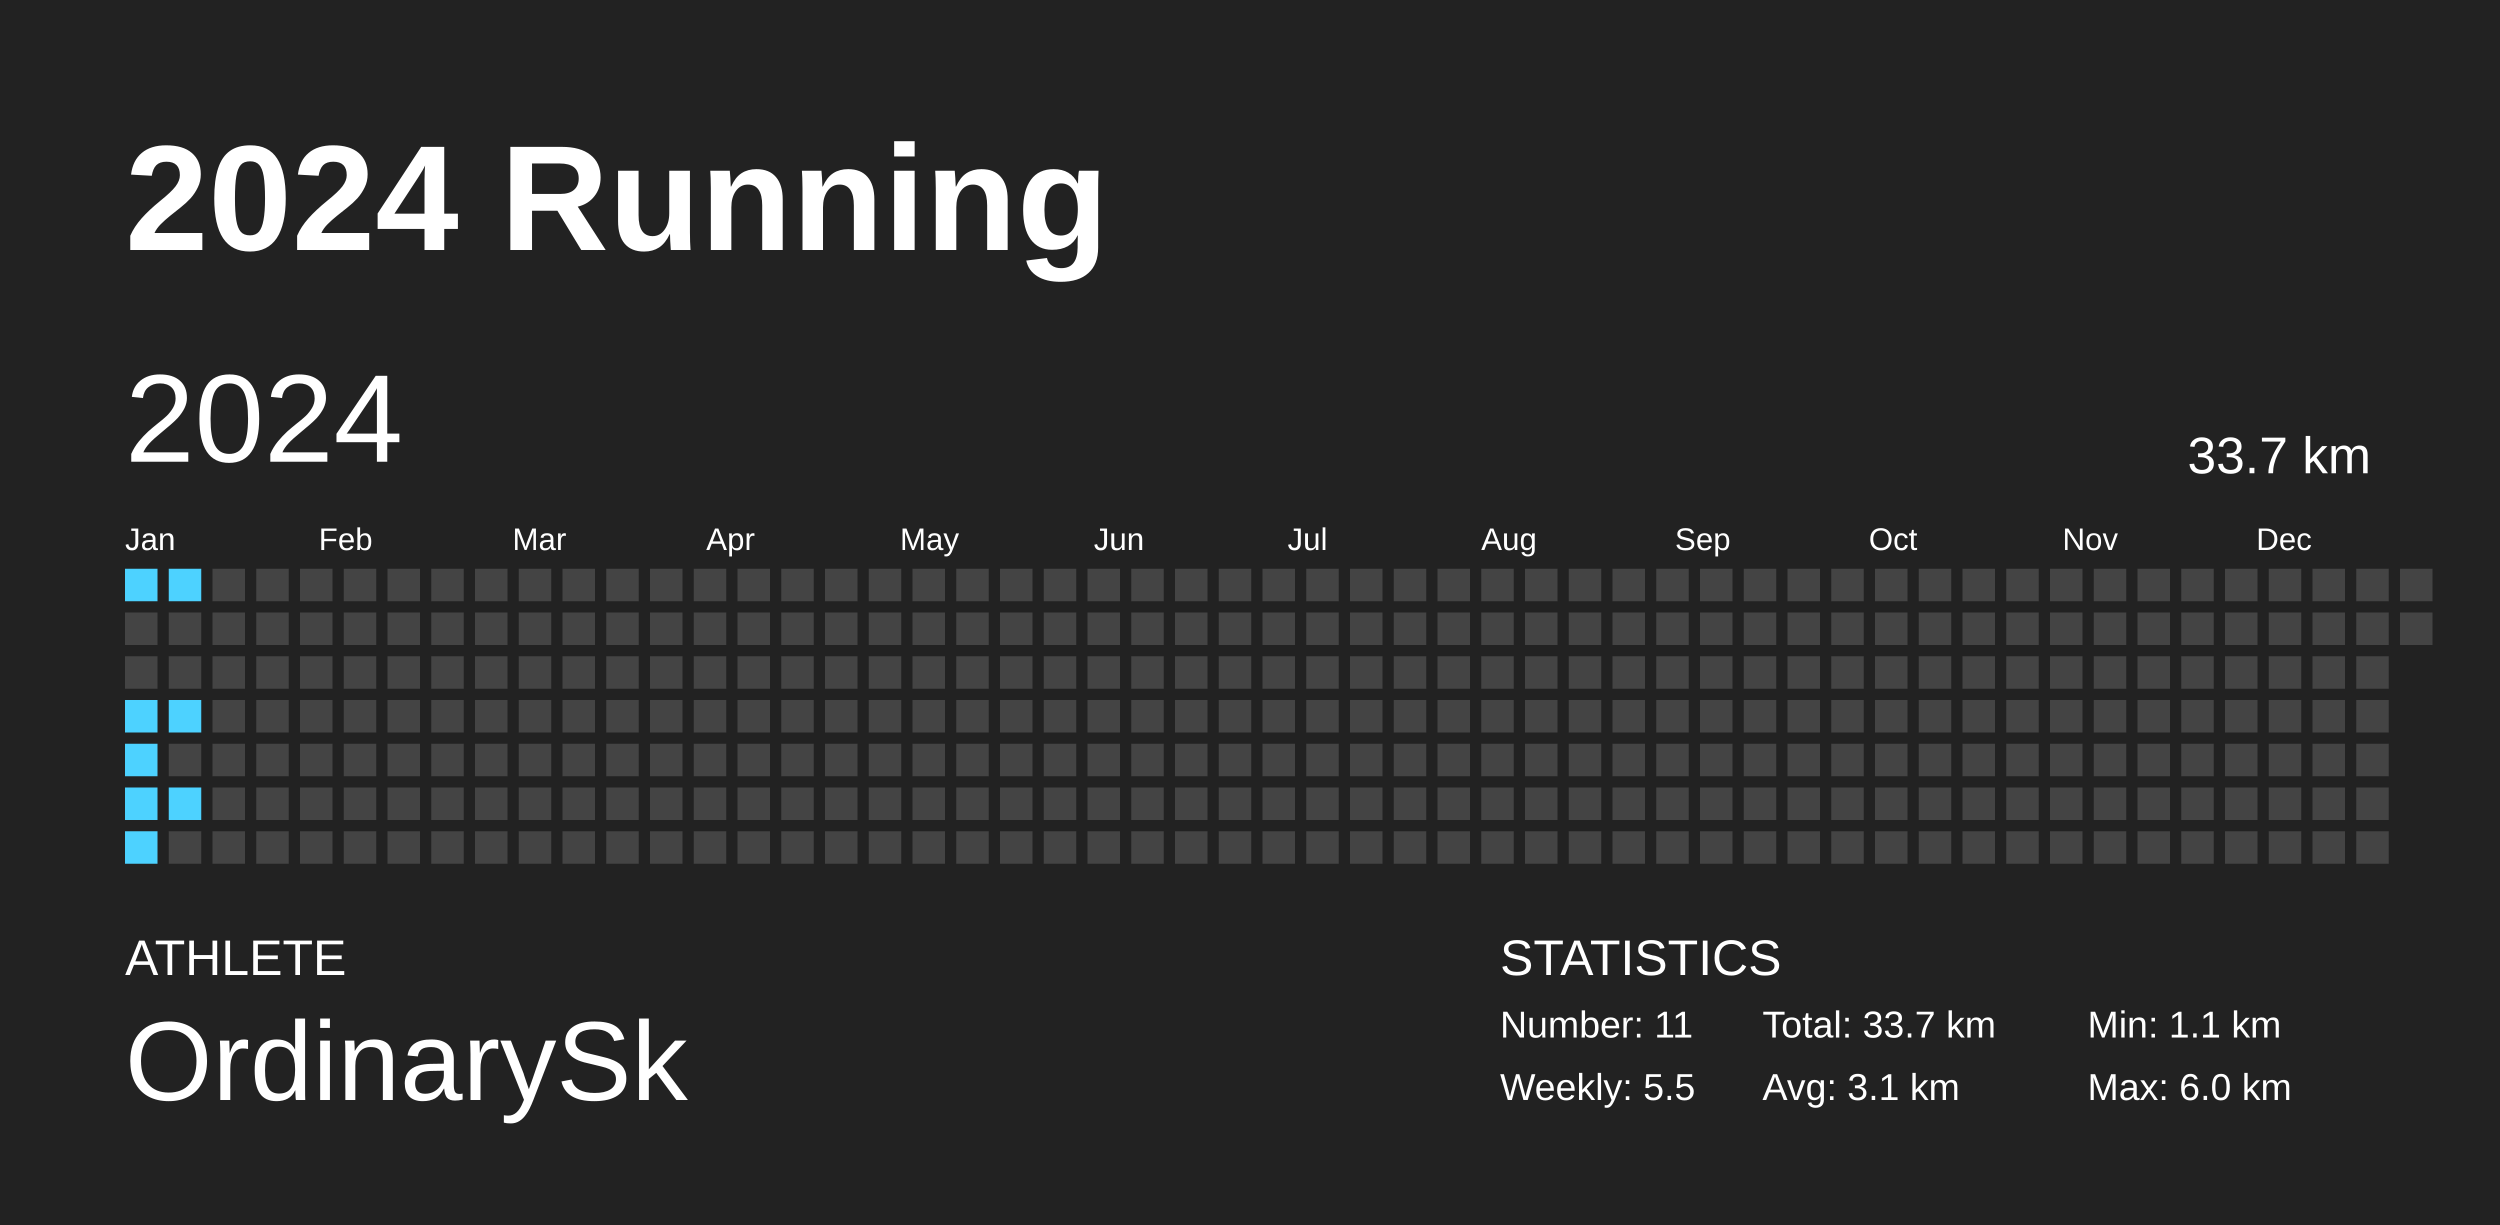
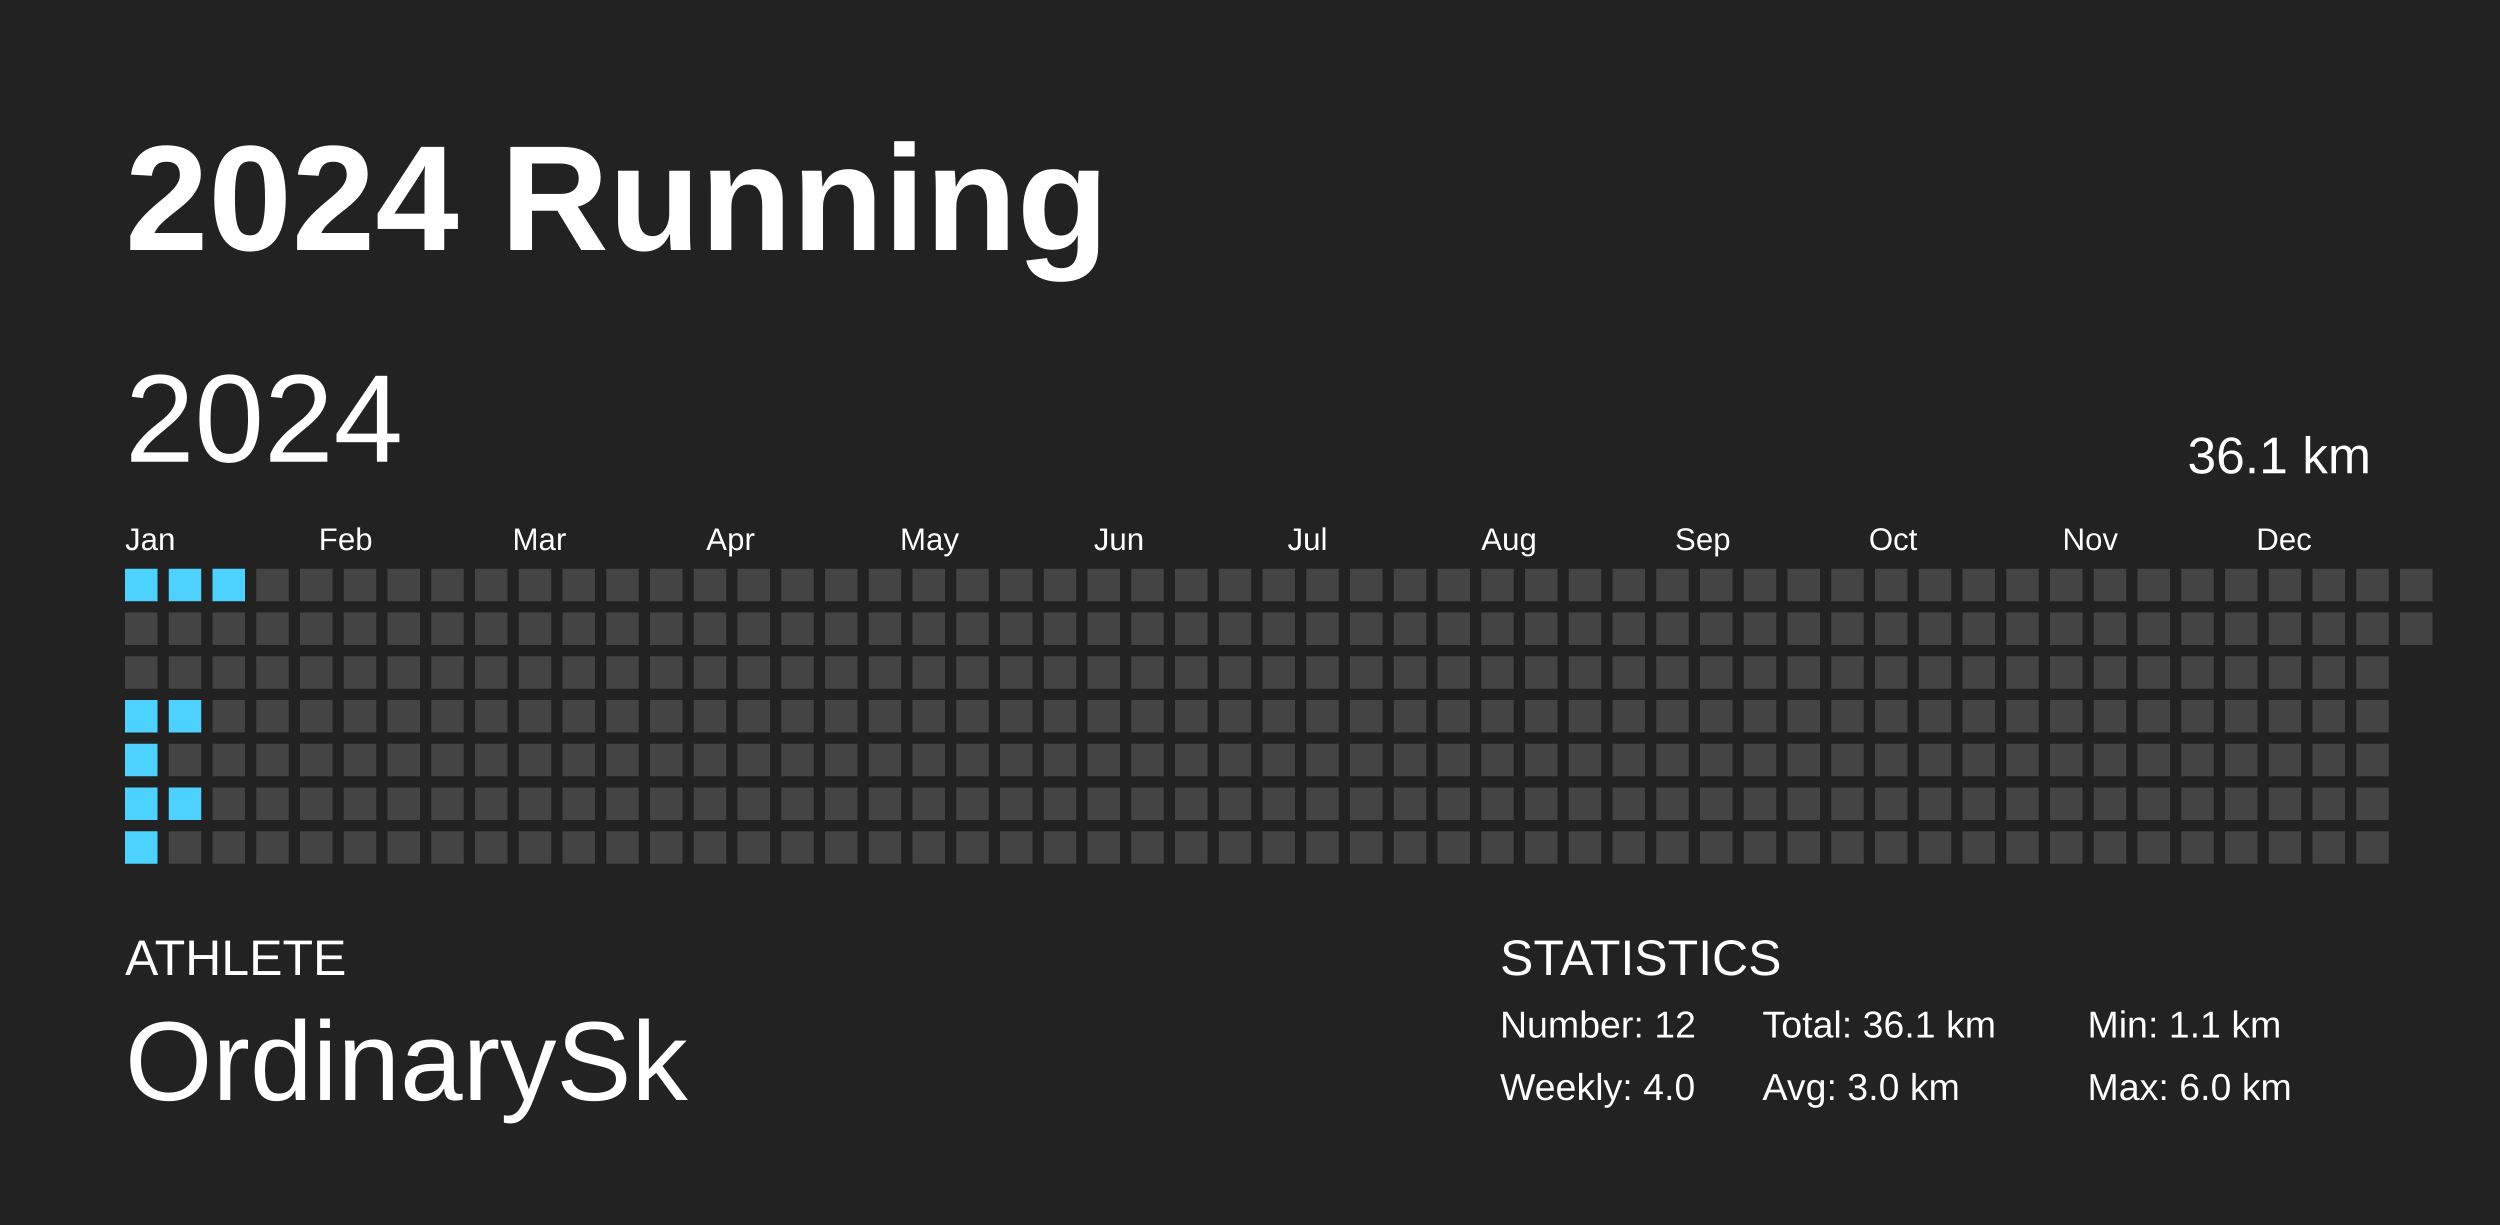
<svg xmlns="http://www.w3.org/2000/svg" baseProfile="full" height="98mm" version="1.1" viewBox="0,0,200,98" width="200mm">
  <defs />
  <rect fill="#222222" height="98" width="200" x="0" y="0" />
  <text fill="#FFFFFF" style="font-size:12px; font-family:Arial; font-weight:bold;" x="10" y="20">2024 Running</text>
  <text fill="#FFFFFF" style="font-size:4px; font-family:Arial" x="10" y="78">ATHLETE</text>
  <text fill="#FFFFFF" style="font-size:9px; font-family:Arial" x="10" y="88">OrdinarySk</text>
  <text fill="#FFFFFF" style="font-size:4px; font-family:Arial" x="120" y="78">STATISTICS</text>
-   <text fill="#FFFFFF" style="font-size:3px; font-family:Arial" x="120" y="83">Number: 11</text>
-   <text fill="#FFFFFF" style="font-size:3px; font-family:Arial" x="120" y="88">Weekly: 5.5</text>
-   <text fill="#FFFFFF" style="font-size:3px; font-family:Arial" x="141" y="83">Total: 33.7 km</text>
-   <text fill="#FFFFFF" style="font-size:3px; font-family:Arial" x="141" y="88">Avg: 3.1 km</text>
+   <text fill="#FFFFFF" style="font-size:3px; font-family:Arial" x="120" y="83">Number: 12</text>
+   <text fill="#FFFFFF" style="font-size:3px; font-family:Arial" x="120" y="88">Weekly: 4.0</text>
+   <text fill="#FFFFFF" style="font-size:3px; font-family:Arial" x="141" y="83">Total: 36.1 km</text>
+   <text fill="#FFFFFF" style="font-size:3px; font-family:Arial" x="141" y="88">Avg: 3.0 km</text>
  <text fill="#FFFFFF" style="font-size:3px; font-family:Arial" x="167" y="83">Min: 1.1 km</text>
  <text fill="#FFFFFF" style="font-size:3px; font-family:Arial" x="167" y="88">Max: 6.0 km</text>
  <text dominant-baseline="hanging" fill="#FFFFFF" style="font-size:10.0px; font-family:Arial;" x="10" y="30">2024</text>
-   <text dominant-baseline="hanging" fill="#FFFFFF" style="font-size:4.125px; font-family:Arial;" x="175" y="35">33.7 km</text>
+   <text dominant-baseline="hanging" fill="#FFFFFF" style="font-size:4.125px; font-family:Arial;" x="175" y="35">36.1 km</text>
  <text fill="#FFFFFF" style="font-size:2.5px; font-family:Arial" x="10.0" y="44">Jan</text>
  <text fill="#FFFFFF" style="font-size:2.5px; font-family:Arial" x="25.5" y="44">Feb</text>
  <text fill="#FFFFFF" style="font-size:2.5px; font-family:Arial" x="41.0" y="44">Mar</text>
  <text fill="#FFFFFF" style="font-size:2.5px; font-family:Arial" x="56.5" y="44">Apr</text>
  <text fill="#FFFFFF" style="font-size:2.5px; font-family:Arial" x="72.0" y="44">May</text>
  <text fill="#FFFFFF" style="font-size:2.5px; font-family:Arial" x="87.5" y="44">Jun</text>
  <text fill="#FFFFFF" style="font-size:2.5px; font-family:Arial" x="103.0" y="44">Jul</text>
  <text fill="#FFFFFF" style="font-size:2.5px; font-family:Arial" x="118.5" y="44">Aug</text>
  <text fill="#FFFFFF" style="font-size:2.5px; font-family:Arial" x="134.0" y="44">Sep</text>
  <text fill="#FFFFFF" style="font-size:2.5px; font-family:Arial" x="149.5" y="44">Oct</text>
  <text fill="#FFFFFF" style="font-size:2.5px; font-family:Arial" x="165.0" y="44">Nov</text>
  <text fill="#FFFFFF" style="font-size:2.5px; font-family:Arial" x="180.5" y="44">Dec</text>
  <rect fill="#4dd2ff" height="2.6" width="2.6" x="10.0" y="45.5" />
  <rect fill="#444444" height="2.6" width="2.6" x="10.0" y="49.0" />
  <rect fill="#444444" height="2.6" width="2.6" x="10.0" y="52.5" />
  <rect fill="#4dd2ff" height="2.6" width="2.6" x="10.0" y="56.0" />
  <rect fill="#4dd2ff" height="2.6" width="2.6" x="10.0" y="59.5" />
  <rect fill="#4dd2ff" height="2.6" width="2.6" x="10.0" y="63.0" />
  <rect fill="#4dd2ff" height="2.6" width="2.6" x="10.0" y="66.5" />
  <rect fill="#4dd2ff" height="2.6" width="2.6" x="13.5" y="45.5" />
  <rect fill="#444444" height="2.6" width="2.6" x="13.5" y="49.0" />
  <rect fill="#444444" height="2.6" width="2.6" x="13.5" y="52.5" />
  <rect fill="#4dd2ff" height="2.6" width="2.6" x="13.5" y="56.0" />
  <rect fill="#444444" height="2.6" width="2.6" x="13.5" y="59.5" />
  <rect fill="#4dd2ff" height="2.6" width="2.6" x="13.5" y="63.0" />
  <rect fill="#444444" height="2.6" width="2.6" x="13.5" y="66.5" />
-   <rect fill="#444444" height="2.6" width="2.6" x="17.0" y="45.5" />
+   <rect fill="#4dd2ff" height="2.6" width="2.6" x="17.0" y="45.5" />
  <rect fill="#444444" height="2.6" width="2.6" x="17.0" y="49.0" />
  <rect fill="#444444" height="2.6" width="2.6" x="17.0" y="52.5" />
  <rect fill="#444444" height="2.6" width="2.6" x="17.0" y="56.0" />
  <rect fill="#444444" height="2.6" width="2.6" x="17.0" y="59.5" />
  <rect fill="#444444" height="2.6" width="2.6" x="17.0" y="63.0" />
  <rect fill="#444444" height="2.6" width="2.6" x="17.0" y="66.5" />
  <rect fill="#444444" height="2.6" width="2.6" x="20.5" y="45.5" />
  <rect fill="#444444" height="2.6" width="2.6" x="20.5" y="49.0" />
  <rect fill="#444444" height="2.6" width="2.6" x="20.5" y="52.5" />
  <rect fill="#444444" height="2.6" width="2.6" x="20.5" y="56.0" />
  <rect fill="#444444" height="2.6" width="2.6" x="20.5" y="59.5" />
  <rect fill="#444444" height="2.6" width="2.6" x="20.5" y="63.0" />
  <rect fill="#444444" height="2.6" width="2.6" x="20.5" y="66.5" />
  <rect fill="#444444" height="2.6" width="2.6" x="24.0" y="45.5" />
  <rect fill="#444444" height="2.6" width="2.6" x="24.0" y="49.0" />
  <rect fill="#444444" height="2.6" width="2.6" x="24.0" y="52.5" />
  <rect fill="#444444" height="2.6" width="2.6" x="24.0" y="56.0" />
  <rect fill="#444444" height="2.6" width="2.6" x="24.0" y="59.5" />
  <rect fill="#444444" height="2.6" width="2.6" x="24.0" y="63.0" />
  <rect fill="#444444" height="2.6" width="2.6" x="24.0" y="66.5" />
  <rect fill="#444444" height="2.6" width="2.6" x="27.5" y="45.5" />
  <rect fill="#444444" height="2.6" width="2.6" x="27.5" y="49.0" />
  <rect fill="#444444" height="2.6" width="2.6" x="27.5" y="52.5" />
  <rect fill="#444444" height="2.6" width="2.6" x="27.5" y="56.0" />
  <rect fill="#444444" height="2.6" width="2.6" x="27.5" y="59.5" />
  <rect fill="#444444" height="2.6" width="2.6" x="27.5" y="63.0" />
  <rect fill="#444444" height="2.6" width="2.6" x="27.5" y="66.5" />
  <rect fill="#444444" height="2.6" width="2.6" x="31.0" y="45.5" />
  <rect fill="#444444" height="2.6" width="2.6" x="31.0" y="49.0" />
  <rect fill="#444444" height="2.6" width="2.6" x="31.0" y="52.5" />
  <rect fill="#444444" height="2.6" width="2.6" x="31.0" y="56.0" />
  <rect fill="#444444" height="2.6" width="2.6" x="31.0" y="59.5" />
  <rect fill="#444444" height="2.6" width="2.6" x="31.0" y="63.0" />
  <rect fill="#444444" height="2.6" width="2.6" x="31.0" y="66.5" />
  <rect fill="#444444" height="2.6" width="2.6" x="34.5" y="45.5" />
  <rect fill="#444444" height="2.6" width="2.6" x="34.5" y="49.0" />
  <rect fill="#444444" height="2.6" width="2.6" x="34.5" y="52.5" />
  <rect fill="#444444" height="2.6" width="2.6" x="34.5" y="56.0" />
  <rect fill="#444444" height="2.6" width="2.6" x="34.5" y="59.5" />
  <rect fill="#444444" height="2.6" width="2.6" x="34.5" y="63.0" />
  <rect fill="#444444" height="2.6" width="2.6" x="34.5" y="66.5" />
  <rect fill="#444444" height="2.6" width="2.6" x="38.0" y="45.5" />
  <rect fill="#444444" height="2.6" width="2.6" x="38.0" y="49.0" />
  <rect fill="#444444" height="2.6" width="2.6" x="38.0" y="52.5" />
  <rect fill="#444444" height="2.6" width="2.6" x="38.0" y="56.0" />
  <rect fill="#444444" height="2.6" width="2.6" x="38.0" y="59.5" />
  <rect fill="#444444" height="2.6" width="2.6" x="38.0" y="63.0" />
  <rect fill="#444444" height="2.6" width="2.6" x="38.0" y="66.5" />
  <rect fill="#444444" height="2.6" width="2.6" x="41.5" y="45.5" />
  <rect fill="#444444" height="2.6" width="2.6" x="41.5" y="49.0" />
  <rect fill="#444444" height="2.6" width="2.6" x="41.5" y="52.5" />
  <rect fill="#444444" height="2.6" width="2.6" x="41.5" y="56.0" />
  <rect fill="#444444" height="2.6" width="2.6" x="41.5" y="59.5" />
  <rect fill="#444444" height="2.6" width="2.6" x="41.5" y="63.0" />
  <rect fill="#444444" height="2.6" width="2.6" x="41.5" y="66.5" />
  <rect fill="#444444" height="2.6" width="2.6" x="45.0" y="45.5" />
  <rect fill="#444444" height="2.6" width="2.6" x="45.0" y="49.0" />
  <rect fill="#444444" height="2.6" width="2.6" x="45.0" y="52.5" />
  <rect fill="#444444" height="2.6" width="2.6" x="45.0" y="56.0" />
  <rect fill="#444444" height="2.6" width="2.6" x="45.0" y="59.5" />
  <rect fill="#444444" height="2.6" width="2.6" x="45.0" y="63.0" />
  <rect fill="#444444" height="2.6" width="2.6" x="45.0" y="66.5" />
  <rect fill="#444444" height="2.6" width="2.6" x="48.5" y="45.5" />
  <rect fill="#444444" height="2.6" width="2.6" x="48.5" y="49.0" />
  <rect fill="#444444" height="2.6" width="2.6" x="48.5" y="52.5" />
  <rect fill="#444444" height="2.6" width="2.6" x="48.5" y="56.0" />
  <rect fill="#444444" height="2.6" width="2.6" x="48.5" y="59.5" />
  <rect fill="#444444" height="2.6" width="2.6" x="48.5" y="63.0" />
  <rect fill="#444444" height="2.6" width="2.6" x="48.5" y="66.5" />
  <rect fill="#444444" height="2.6" width="2.6" x="52.0" y="45.5" />
  <rect fill="#444444" height="2.6" width="2.6" x="52.0" y="49.0" />
  <rect fill="#444444" height="2.6" width="2.6" x="52.0" y="52.5" />
  <rect fill="#444444" height="2.6" width="2.6" x="52.0" y="56.0" />
  <rect fill="#444444" height="2.6" width="2.6" x="52.0" y="59.5" />
  <rect fill="#444444" height="2.6" width="2.6" x="52.0" y="63.0" />
  <rect fill="#444444" height="2.6" width="2.6" x="52.0" y="66.5" />
  <rect fill="#444444" height="2.6" width="2.6" x="55.5" y="45.5" />
  <rect fill="#444444" height="2.6" width="2.6" x="55.5" y="49.0" />
  <rect fill="#444444" height="2.6" width="2.6" x="55.5" y="52.5" />
  <rect fill="#444444" height="2.6" width="2.6" x="55.5" y="56.0" />
  <rect fill="#444444" height="2.6" width="2.6" x="55.5" y="59.5" />
  <rect fill="#444444" height="2.6" width="2.6" x="55.5" y="63.0" />
  <rect fill="#444444" height="2.6" width="2.6" x="55.5" y="66.5" />
  <rect fill="#444444" height="2.6" width="2.6" x="59.0" y="45.5" />
  <rect fill="#444444" height="2.6" width="2.6" x="59.0" y="49.0" />
  <rect fill="#444444" height="2.6" width="2.6" x="59.0" y="52.5" />
  <rect fill="#444444" height="2.6" width="2.6" x="59.0" y="56.0" />
  <rect fill="#444444" height="2.6" width="2.6" x="59.0" y="59.5" />
  <rect fill="#444444" height="2.6" width="2.6" x="59.0" y="63.0" />
  <rect fill="#444444" height="2.6" width="2.6" x="59.0" y="66.5" />
  <rect fill="#444444" height="2.6" width="2.6" x="62.5" y="45.5" />
  <rect fill="#444444" height="2.6" width="2.6" x="62.5" y="49.0" />
  <rect fill="#444444" height="2.6" width="2.6" x="62.5" y="52.5" />
  <rect fill="#444444" height="2.6" width="2.6" x="62.5" y="56.0" />
  <rect fill="#444444" height="2.6" width="2.6" x="62.5" y="59.5" />
  <rect fill="#444444" height="2.6" width="2.6" x="62.5" y="63.0" />
  <rect fill="#444444" height="2.6" width="2.6" x="62.5" y="66.5" />
  <rect fill="#444444" height="2.6" width="2.6" x="66.0" y="45.5" />
  <rect fill="#444444" height="2.6" width="2.6" x="66.0" y="49.0" />
  <rect fill="#444444" height="2.6" width="2.6" x="66.0" y="52.5" />
  <rect fill="#444444" height="2.6" width="2.6" x="66.0" y="56.0" />
  <rect fill="#444444" height="2.6" width="2.6" x="66.0" y="59.5" />
  <rect fill="#444444" height="2.6" width="2.6" x="66.0" y="63.0" />
  <rect fill="#444444" height="2.6" width="2.6" x="66.0" y="66.5" />
  <rect fill="#444444" height="2.6" width="2.6" x="69.5" y="45.5" />
  <rect fill="#444444" height="2.6" width="2.6" x="69.5" y="49.0" />
  <rect fill="#444444" height="2.6" width="2.6" x="69.5" y="52.5" />
  <rect fill="#444444" height="2.6" width="2.6" x="69.5" y="56.0" />
  <rect fill="#444444" height="2.6" width="2.6" x="69.5" y="59.5" />
  <rect fill="#444444" height="2.6" width="2.6" x="69.5" y="63.0" />
  <rect fill="#444444" height="2.6" width="2.6" x="69.5" y="66.5" />
  <rect fill="#444444" height="2.6" width="2.6" x="73.0" y="45.5" />
  <rect fill="#444444" height="2.6" width="2.6" x="73.0" y="49.0" />
  <rect fill="#444444" height="2.6" width="2.6" x="73.0" y="52.5" />
  <rect fill="#444444" height="2.6" width="2.6" x="73.0" y="56.0" />
  <rect fill="#444444" height="2.6" width="2.6" x="73.0" y="59.5" />
  <rect fill="#444444" height="2.6" width="2.6" x="73.0" y="63.0" />
  <rect fill="#444444" height="2.6" width="2.6" x="73.0" y="66.5" />
  <rect fill="#444444" height="2.6" width="2.6" x="76.5" y="45.5" />
  <rect fill="#444444" height="2.6" width="2.6" x="76.5" y="49.0" />
  <rect fill="#444444" height="2.6" width="2.6" x="76.5" y="52.5" />
  <rect fill="#444444" height="2.6" width="2.6" x="76.5" y="56.0" />
  <rect fill="#444444" height="2.6" width="2.6" x="76.5" y="59.5" />
  <rect fill="#444444" height="2.6" width="2.6" x="76.5" y="63.0" />
  <rect fill="#444444" height="2.6" width="2.6" x="76.5" y="66.5" />
  <rect fill="#444444" height="2.6" width="2.6" x="80.0" y="45.5" />
  <rect fill="#444444" height="2.6" width="2.6" x="80.0" y="49.0" />
  <rect fill="#444444" height="2.6" width="2.6" x="80.0" y="52.5" />
  <rect fill="#444444" height="2.6" width="2.6" x="80.0" y="56.0" />
  <rect fill="#444444" height="2.6" width="2.6" x="80.0" y="59.5" />
  <rect fill="#444444" height="2.6" width="2.6" x="80.0" y="63.0" />
  <rect fill="#444444" height="2.6" width="2.6" x="80.0" y="66.5" />
  <rect fill="#444444" height="2.6" width="2.6" x="83.5" y="45.5" />
  <rect fill="#444444" height="2.6" width="2.6" x="83.5" y="49.0" />
  <rect fill="#444444" height="2.6" width="2.6" x="83.5" y="52.5" />
  <rect fill="#444444" height="2.6" width="2.6" x="83.5" y="56.0" />
  <rect fill="#444444" height="2.6" width="2.6" x="83.5" y="59.5" />
  <rect fill="#444444" height="2.6" width="2.6" x="83.5" y="63.0" />
  <rect fill="#444444" height="2.6" width="2.6" x="83.5" y="66.5" />
  <rect fill="#444444" height="2.6" width="2.6" x="87.0" y="45.5" />
  <rect fill="#444444" height="2.6" width="2.6" x="87.0" y="49.0" />
  <rect fill="#444444" height="2.6" width="2.6" x="87.0" y="52.5" />
  <rect fill="#444444" height="2.6" width="2.6" x="87.0" y="56.0" />
  <rect fill="#444444" height="2.6" width="2.6" x="87.0" y="59.5" />
  <rect fill="#444444" height="2.6" width="2.6" x="87.0" y="63.0" />
  <rect fill="#444444" height="2.6" width="2.6" x="87.0" y="66.5" />
  <rect fill="#444444" height="2.6" width="2.6" x="90.5" y="45.5" />
  <rect fill="#444444" height="2.6" width="2.6" x="90.5" y="49.0" />
  <rect fill="#444444" height="2.6" width="2.6" x="90.5" y="52.5" />
  <rect fill="#444444" height="2.6" width="2.6" x="90.5" y="56.0" />
  <rect fill="#444444" height="2.6" width="2.6" x="90.5" y="59.5" />
  <rect fill="#444444" height="2.6" width="2.6" x="90.5" y="63.0" />
  <rect fill="#444444" height="2.6" width="2.6" x="90.5" y="66.5" />
  <rect fill="#444444" height="2.6" width="2.6" x="94.0" y="45.5" />
  <rect fill="#444444" height="2.6" width="2.6" x="94.0" y="49.0" />
  <rect fill="#444444" height="2.6" width="2.6" x="94.0" y="52.5" />
  <rect fill="#444444" height="2.6" width="2.6" x="94.0" y="56.0" />
  <rect fill="#444444" height="2.6" width="2.6" x="94.0" y="59.5" />
  <rect fill="#444444" height="2.6" width="2.6" x="94.0" y="63.0" />
  <rect fill="#444444" height="2.6" width="2.6" x="94.0" y="66.5" />
  <rect fill="#444444" height="2.6" width="2.6" x="97.5" y="45.5" />
  <rect fill="#444444" height="2.6" width="2.6" x="97.5" y="49.0" />
  <rect fill="#444444" height="2.6" width="2.6" x="97.5" y="52.5" />
  <rect fill="#444444" height="2.6" width="2.6" x="97.5" y="56.0" />
  <rect fill="#444444" height="2.6" width="2.6" x="97.5" y="59.5" />
  <rect fill="#444444" height="2.6" width="2.6" x="97.5" y="63.0" />
  <rect fill="#444444" height="2.6" width="2.6" x="97.5" y="66.5" />
  <rect fill="#444444" height="2.6" width="2.6" x="101.0" y="45.5" />
  <rect fill="#444444" height="2.6" width="2.6" x="101.0" y="49.0" />
  <rect fill="#444444" height="2.6" width="2.6" x="101.0" y="52.5" />
  <rect fill="#444444" height="2.6" width="2.6" x="101.0" y="56.0" />
  <rect fill="#444444" height="2.6" width="2.6" x="101.0" y="59.5" />
  <rect fill="#444444" height="2.6" width="2.6" x="101.0" y="63.0" />
  <rect fill="#444444" height="2.6" width="2.6" x="101.0" y="66.5" />
  <rect fill="#444444" height="2.6" width="2.6" x="104.5" y="45.5" />
  <rect fill="#444444" height="2.6" width="2.6" x="104.5" y="49.0" />
  <rect fill="#444444" height="2.6" width="2.6" x="104.5" y="52.5" />
  <rect fill="#444444" height="2.6" width="2.6" x="104.5" y="56.0" />
  <rect fill="#444444" height="2.6" width="2.6" x="104.5" y="59.5" />
  <rect fill="#444444" height="2.6" width="2.6" x="104.5" y="63.0" />
  <rect fill="#444444" height="2.6" width="2.6" x="104.5" y="66.5" />
  <rect fill="#444444" height="2.6" width="2.6" x="108.0" y="45.5" />
  <rect fill="#444444" height="2.6" width="2.6" x="108.0" y="49.0" />
  <rect fill="#444444" height="2.6" width="2.6" x="108.0" y="52.5" />
  <rect fill="#444444" height="2.6" width="2.6" x="108.0" y="56.0" />
  <rect fill="#444444" height="2.6" width="2.6" x="108.0" y="59.5" />
  <rect fill="#444444" height="2.6" width="2.6" x="108.0" y="63.0" />
  <rect fill="#444444" height="2.6" width="2.6" x="108.0" y="66.5" />
  <rect fill="#444444" height="2.6" width="2.6" x="111.5" y="45.5" />
  <rect fill="#444444" height="2.6" width="2.6" x="111.5" y="49.0" />
  <rect fill="#444444" height="2.6" width="2.6" x="111.5" y="52.5" />
  <rect fill="#444444" height="2.6" width="2.6" x="111.5" y="56.0" />
  <rect fill="#444444" height="2.6" width="2.6" x="111.5" y="59.5" />
  <rect fill="#444444" height="2.6" width="2.6" x="111.5" y="63.0" />
  <rect fill="#444444" height="2.6" width="2.6" x="111.5" y="66.5" />
  <rect fill="#444444" height="2.6" width="2.6" x="115.0" y="45.5" />
  <rect fill="#444444" height="2.6" width="2.6" x="115.0" y="49.0" />
  <rect fill="#444444" height="2.6" width="2.6" x="115.0" y="52.5" />
  <rect fill="#444444" height="2.6" width="2.6" x="115.0" y="56.0" />
  <rect fill="#444444" height="2.6" width="2.6" x="115.0" y="59.5" />
  <rect fill="#444444" height="2.6" width="2.6" x="115.0" y="63.0" />
  <rect fill="#444444" height="2.6" width="2.6" x="115.0" y="66.5" />
  <rect fill="#444444" height="2.6" width="2.6" x="118.5" y="45.5" />
  <rect fill="#444444" height="2.6" width="2.6" x="118.5" y="49.0" />
  <rect fill="#444444" height="2.6" width="2.6" x="118.5" y="52.5" />
  <rect fill="#444444" height="2.6" width="2.6" x="118.5" y="56.0" />
  <rect fill="#444444" height="2.6" width="2.6" x="118.5" y="59.5" />
  <rect fill="#444444" height="2.6" width="2.6" x="118.5" y="63.0" />
  <rect fill="#444444" height="2.6" width="2.6" x="118.5" y="66.5" />
  <rect fill="#444444" height="2.6" width="2.6" x="122.0" y="45.5" />
  <rect fill="#444444" height="2.6" width="2.6" x="122.0" y="49.0" />
  <rect fill="#444444" height="2.6" width="2.6" x="122.0" y="52.5" />
  <rect fill="#444444" height="2.6" width="2.6" x="122.0" y="56.0" />
  <rect fill="#444444" height="2.6" width="2.6" x="122.0" y="59.5" />
  <rect fill="#444444" height="2.6" width="2.6" x="122.0" y="63.0" />
  <rect fill="#444444" height="2.6" width="2.6" x="122.0" y="66.5" />
  <rect fill="#444444" height="2.6" width="2.6" x="125.5" y="45.5" />
  <rect fill="#444444" height="2.6" width="2.6" x="125.5" y="49.0" />
  <rect fill="#444444" height="2.6" width="2.6" x="125.5" y="52.5" />
  <rect fill="#444444" height="2.6" width="2.6" x="125.5" y="56.0" />
  <rect fill="#444444" height="2.6" width="2.6" x="125.5" y="59.5" />
  <rect fill="#444444" height="2.6" width="2.6" x="125.5" y="63.0" />
  <rect fill="#444444" height="2.6" width="2.6" x="125.5" y="66.5" />
  <rect fill="#444444" height="2.6" width="2.6" x="129.0" y="45.5" />
  <rect fill="#444444" height="2.6" width="2.6" x="129.0" y="49.0" />
  <rect fill="#444444" height="2.6" width="2.6" x="129.0" y="52.5" />
  <rect fill="#444444" height="2.6" width="2.6" x="129.0" y="56.0" />
  <rect fill="#444444" height="2.6" width="2.6" x="129.0" y="59.5" />
  <rect fill="#444444" height="2.6" width="2.6" x="129.0" y="63.0" />
  <rect fill="#444444" height="2.6" width="2.6" x="129.0" y="66.5" />
  <rect fill="#444444" height="2.6" width="2.6" x="132.5" y="45.5" />
  <rect fill="#444444" height="2.6" width="2.6" x="132.5" y="49.0" />
  <rect fill="#444444" height="2.6" width="2.6" x="132.5" y="52.5" />
  <rect fill="#444444" height="2.6" width="2.6" x="132.5" y="56.0" />
  <rect fill="#444444" height="2.6" width="2.6" x="132.5" y="59.5" />
  <rect fill="#444444" height="2.6" width="2.6" x="132.5" y="63.0" />
  <rect fill="#444444" height="2.6" width="2.6" x="132.5" y="66.5" />
  <rect fill="#444444" height="2.6" width="2.6" x="136.0" y="45.5" />
  <rect fill="#444444" height="2.6" width="2.6" x="136.0" y="49.0" />
  <rect fill="#444444" height="2.6" width="2.6" x="136.0" y="52.5" />
  <rect fill="#444444" height="2.6" width="2.6" x="136.0" y="56.0" />
  <rect fill="#444444" height="2.6" width="2.6" x="136.0" y="59.5" />
  <rect fill="#444444" height="2.6" width="2.6" x="136.0" y="63.0" />
  <rect fill="#444444" height="2.6" width="2.6" x="136.0" y="66.5" />
  <rect fill="#444444" height="2.6" width="2.6" x="139.5" y="45.5" />
  <rect fill="#444444" height="2.6" width="2.6" x="139.5" y="49.0" />
  <rect fill="#444444" height="2.6" width="2.6" x="139.5" y="52.5" />
  <rect fill="#444444" height="2.6" width="2.6" x="139.5" y="56.0" />
  <rect fill="#444444" height="2.6" width="2.6" x="139.5" y="59.5" />
  <rect fill="#444444" height="2.6" width="2.6" x="139.5" y="63.0" />
  <rect fill="#444444" height="2.6" width="2.6" x="139.5" y="66.5" />
  <rect fill="#444444" height="2.6" width="2.6" x="143.0" y="45.5" />
  <rect fill="#444444" height="2.6" width="2.6" x="143.0" y="49.0" />
  <rect fill="#444444" height="2.6" width="2.6" x="143.0" y="52.5" />
  <rect fill="#444444" height="2.6" width="2.6" x="143.0" y="56.0" />
  <rect fill="#444444" height="2.6" width="2.6" x="143.0" y="59.5" />
  <rect fill="#444444" height="2.6" width="2.6" x="143.0" y="63.0" />
  <rect fill="#444444" height="2.6" width="2.6" x="143.0" y="66.5" />
  <rect fill="#444444" height="2.6" width="2.6" x="146.5" y="45.5" />
  <rect fill="#444444" height="2.6" width="2.6" x="146.5" y="49.0" />
  <rect fill="#444444" height="2.6" width="2.6" x="146.5" y="52.5" />
  <rect fill="#444444" height="2.6" width="2.6" x="146.5" y="56.0" />
  <rect fill="#444444" height="2.6" width="2.6" x="146.5" y="59.5" />
  <rect fill="#444444" height="2.6" width="2.6" x="146.5" y="63.0" />
  <rect fill="#444444" height="2.6" width="2.6" x="146.5" y="66.5" />
  <rect fill="#444444" height="2.6" width="2.6" x="150.0" y="45.5" />
  <rect fill="#444444" height="2.6" width="2.6" x="150.0" y="49.0" />
  <rect fill="#444444" height="2.6" width="2.6" x="150.0" y="52.5" />
  <rect fill="#444444" height="2.6" width="2.6" x="150.0" y="56.0" />
  <rect fill="#444444" height="2.6" width="2.6" x="150.0" y="59.5" />
  <rect fill="#444444" height="2.6" width="2.6" x="150.0" y="63.0" />
  <rect fill="#444444" height="2.6" width="2.6" x="150.0" y="66.5" />
  <rect fill="#444444" height="2.6" width="2.6" x="153.5" y="45.5" />
  <rect fill="#444444" height="2.6" width="2.6" x="153.5" y="49.0" />
  <rect fill="#444444" height="2.6" width="2.6" x="153.5" y="52.5" />
  <rect fill="#444444" height="2.6" width="2.6" x="153.5" y="56.0" />
  <rect fill="#444444" height="2.6" width="2.6" x="153.5" y="59.5" />
  <rect fill="#444444" height="2.6" width="2.6" x="153.5" y="63.0" />
  <rect fill="#444444" height="2.6" width="2.6" x="153.5" y="66.5" />
  <rect fill="#444444" height="2.6" width="2.6" x="157.0" y="45.5" />
  <rect fill="#444444" height="2.6" width="2.6" x="157.0" y="49.0" />
  <rect fill="#444444" height="2.6" width="2.6" x="157.0" y="52.5" />
  <rect fill="#444444" height="2.6" width="2.6" x="157.0" y="56.0" />
  <rect fill="#444444" height="2.6" width="2.6" x="157.0" y="59.5" />
  <rect fill="#444444" height="2.6" width="2.6" x="157.0" y="63.0" />
  <rect fill="#444444" height="2.6" width="2.6" x="157.0" y="66.5" />
  <rect fill="#444444" height="2.6" width="2.6" x="160.5" y="45.5" />
  <rect fill="#444444" height="2.6" width="2.6" x="160.5" y="49.0" />
  <rect fill="#444444" height="2.6" width="2.6" x="160.5" y="52.5" />
  <rect fill="#444444" height="2.6" width="2.6" x="160.5" y="56.0" />
  <rect fill="#444444" height="2.6" width="2.6" x="160.5" y="59.5" />
  <rect fill="#444444" height="2.6" width="2.6" x="160.5" y="63.0" />
  <rect fill="#444444" height="2.6" width="2.6" x="160.5" y="66.5" />
  <rect fill="#444444" height="2.6" width="2.6" x="164.0" y="45.5" />
  <rect fill="#444444" height="2.6" width="2.6" x="164.0" y="49.0" />
  <rect fill="#444444" height="2.6" width="2.6" x="164.0" y="52.5" />
  <rect fill="#444444" height="2.6" width="2.6" x="164.0" y="56.0" />
  <rect fill="#444444" height="2.6" width="2.6" x="164.0" y="59.5" />
  <rect fill="#444444" height="2.6" width="2.6" x="164.0" y="63.0" />
  <rect fill="#444444" height="2.6" width="2.6" x="164.0" y="66.5" />
  <rect fill="#444444" height="2.6" width="2.6" x="167.5" y="45.5" />
  <rect fill="#444444" height="2.6" width="2.6" x="167.5" y="49.0" />
  <rect fill="#444444" height="2.6" width="2.6" x="167.5" y="52.5" />
  <rect fill="#444444" height="2.6" width="2.6" x="167.5" y="56.0" />
  <rect fill="#444444" height="2.6" width="2.6" x="167.5" y="59.5" />
  <rect fill="#444444" height="2.6" width="2.6" x="167.5" y="63.0" />
  <rect fill="#444444" height="2.6" width="2.6" x="167.5" y="66.5" />
  <rect fill="#444444" height="2.6" width="2.6" x="171.0" y="45.5" />
  <rect fill="#444444" height="2.6" width="2.6" x="171.0" y="49.0" />
  <rect fill="#444444" height="2.6" width="2.6" x="171.0" y="52.5" />
  <rect fill="#444444" height="2.6" width="2.6" x="171.0" y="56.0" />
  <rect fill="#444444" height="2.6" width="2.6" x="171.0" y="59.5" />
  <rect fill="#444444" height="2.6" width="2.6" x="171.0" y="63.0" />
  <rect fill="#444444" height="2.6" width="2.6" x="171.0" y="66.5" />
  <rect fill="#444444" height="2.6" width="2.6" x="174.5" y="45.5" />
  <rect fill="#444444" height="2.6" width="2.6" x="174.5" y="49.0" />
  <rect fill="#444444" height="2.6" width="2.6" x="174.5" y="52.5" />
  <rect fill="#444444" height="2.6" width="2.6" x="174.5" y="56.0" />
  <rect fill="#444444" height="2.6" width="2.6" x="174.5" y="59.5" />
  <rect fill="#444444" height="2.6" width="2.6" x="174.5" y="63.0" />
  <rect fill="#444444" height="2.6" width="2.6" x="174.5" y="66.5" />
  <rect fill="#444444" height="2.6" width="2.6" x="178.0" y="45.5" />
  <rect fill="#444444" height="2.6" width="2.6" x="178.0" y="49.0" />
  <rect fill="#444444" height="2.6" width="2.6" x="178.0" y="52.5" />
  <rect fill="#444444" height="2.6" width="2.6" x="178.0" y="56.0" />
  <rect fill="#444444" height="2.6" width="2.6" x="178.0" y="59.5" />
  <rect fill="#444444" height="2.6" width="2.6" x="178.0" y="63.0" />
  <rect fill="#444444" height="2.6" width="2.6" x="178.0" y="66.5" />
  <rect fill="#444444" height="2.6" width="2.6" x="181.5" y="45.5" />
  <rect fill="#444444" height="2.6" width="2.6" x="181.5" y="49.0" />
  <rect fill="#444444" height="2.6" width="2.6" x="181.5" y="52.5" />
  <rect fill="#444444" height="2.6" width="2.6" x="181.5" y="56.0" />
  <rect fill="#444444" height="2.6" width="2.6" x="181.5" y="59.5" />
  <rect fill="#444444" height="2.6" width="2.6" x="181.5" y="63.0" />
  <rect fill="#444444" height="2.6" width="2.6" x="181.5" y="66.5" />
  <rect fill="#444444" height="2.6" width="2.6" x="185.0" y="45.5" />
  <rect fill="#444444" height="2.6" width="2.6" x="185.0" y="49.0" />
  <rect fill="#444444" height="2.6" width="2.6" x="185.0" y="52.5" />
  <rect fill="#444444" height="2.6" width="2.6" x="185.0" y="56.0" />
  <rect fill="#444444" height="2.6" width="2.6" x="185.0" y="59.5" />
  <rect fill="#444444" height="2.6" width="2.6" x="185.0" y="63.0" />
  <rect fill="#444444" height="2.6" width="2.6" x="185.0" y="66.5" />
  <rect fill="#444444" height="2.6" width="2.6" x="188.5" y="45.5" />
  <rect fill="#444444" height="2.6" width="2.6" x="188.5" y="49.0" />
  <rect fill="#444444" height="2.6" width="2.6" x="188.5" y="52.5" />
  <rect fill="#444444" height="2.6" width="2.6" x="188.5" y="56.0" />
  <rect fill="#444444" height="2.6" width="2.6" x="188.5" y="59.5" />
  <rect fill="#444444" height="2.6" width="2.6" x="188.5" y="63.0" />
  <rect fill="#444444" height="2.6" width="2.6" x="188.5" y="66.5" />
  <rect fill="#444444" height="2.6" width="2.6" x="192.0" y="45.5" />
  <rect fill="#444444" height="2.6" width="2.6" x="192.0" y="49.0" />
</svg>
